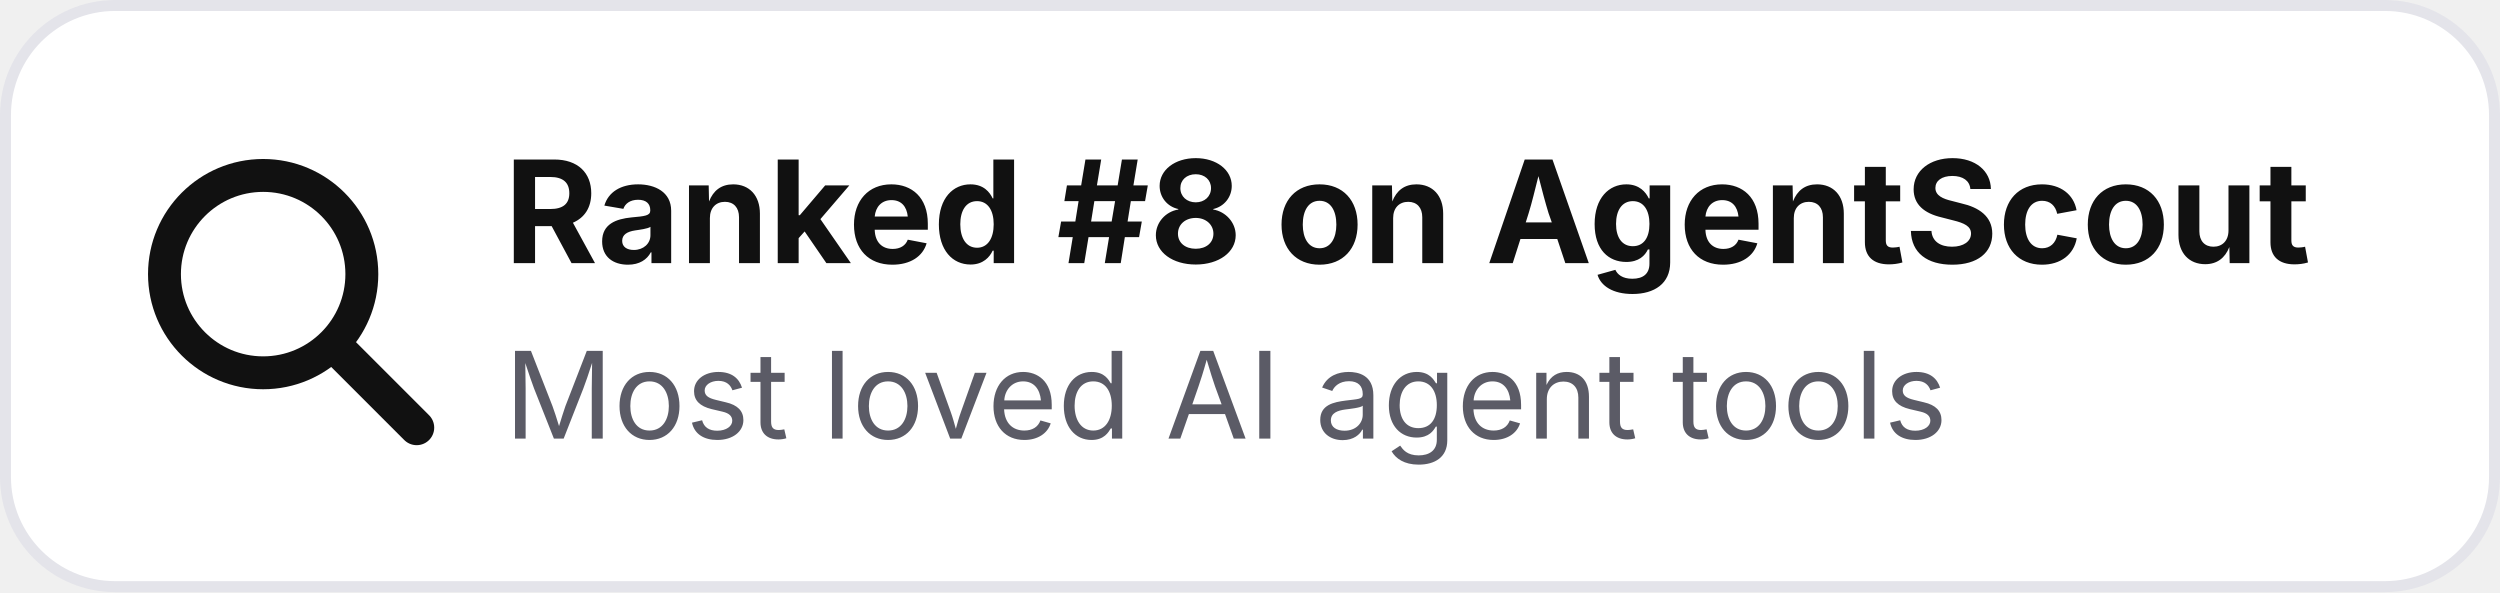
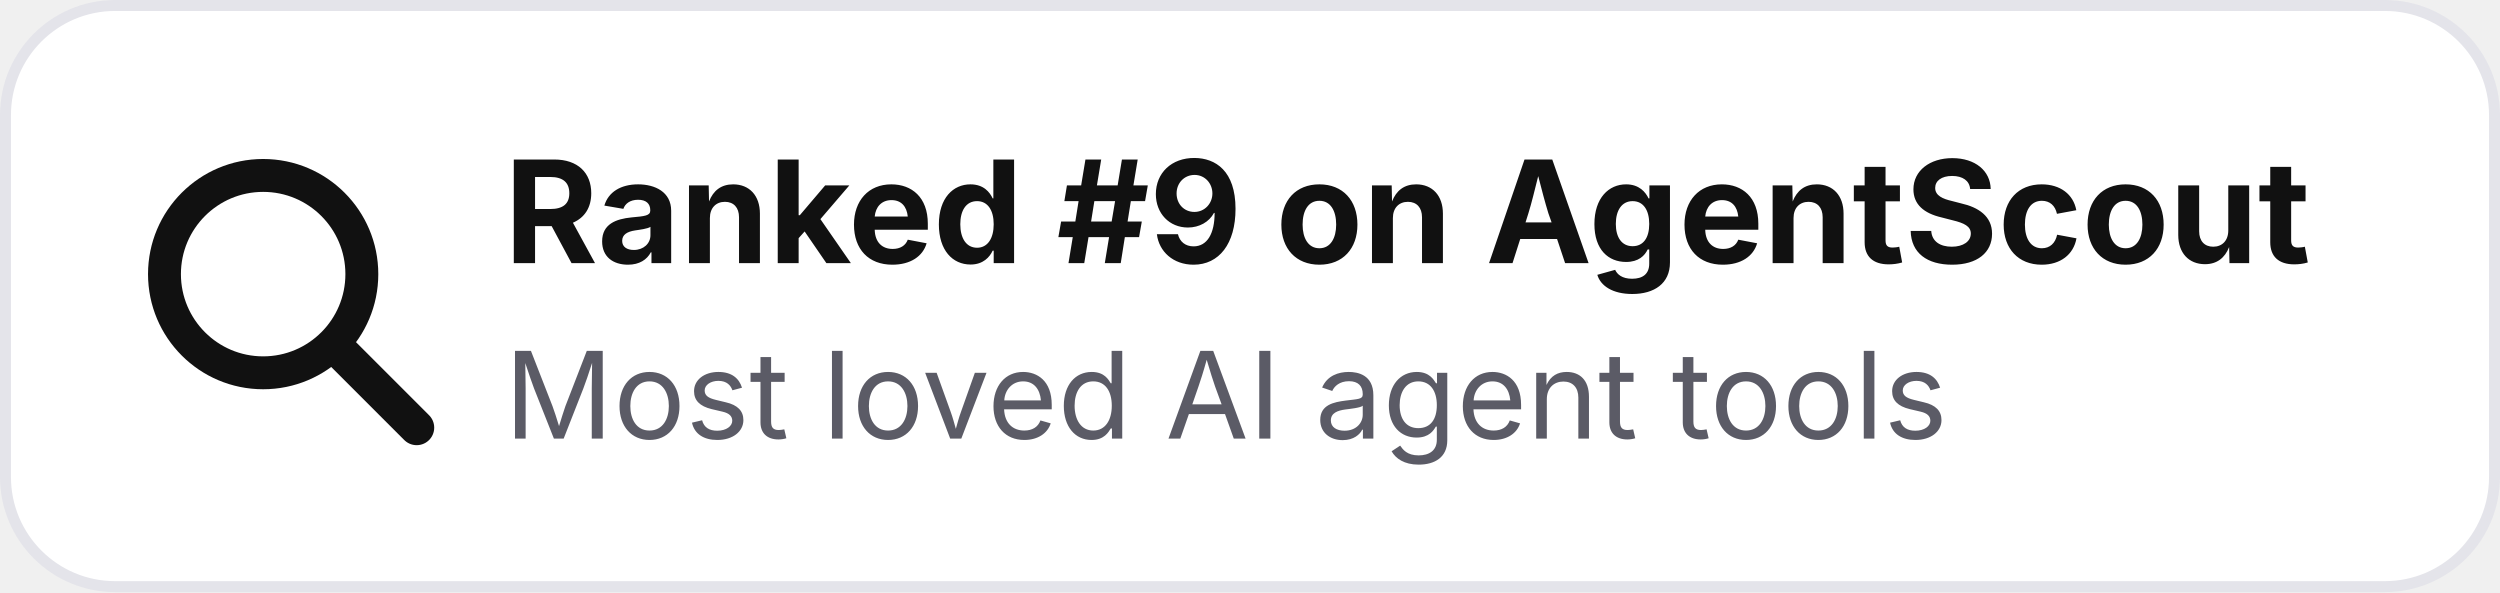
- <svg xmlns="http://www.w3.org/2000/svg" width="228" height="54" viewBox="0 0 228 54" role="img" aria-label="Ranked #8 on AgentScout">
+ <svg xmlns="http://www.w3.org/2000/svg" width="228" height="54" viewBox="0 0 228 54" role="img" aria-label="Ranked #9 on AgentScout">
  <rect x=".5" y=".5" width="227" height="53" rx="10" fill="#ffffff" stroke="#e4e4ea" />
  <circle cx="24" cy="25" r="9" fill="none" stroke="#111111" stroke-width="3" />
  <path d="M31 32l7 7" stroke="#111111" stroke-width="3.2" stroke-linecap="round" />
-   <text x="46" y="24" font-family="Inter,Segoe UI,Arial,sans-serif" font-size="13" font-weight="700" fill="#111111">Ranked #8 on AgentScout</text>
+   <text x="46" y="24" font-family="Inter,Segoe UI,Arial,sans-serif" font-size="13" font-weight="700" fill="#111111">Ranked #9 on AgentScout</text>
  <text x="46" y="40" font-family="Inter,Segoe UI,Arial,sans-serif" font-size="11" fill="#5b5b66">Most loved AI agent tools</text>
</svg>
